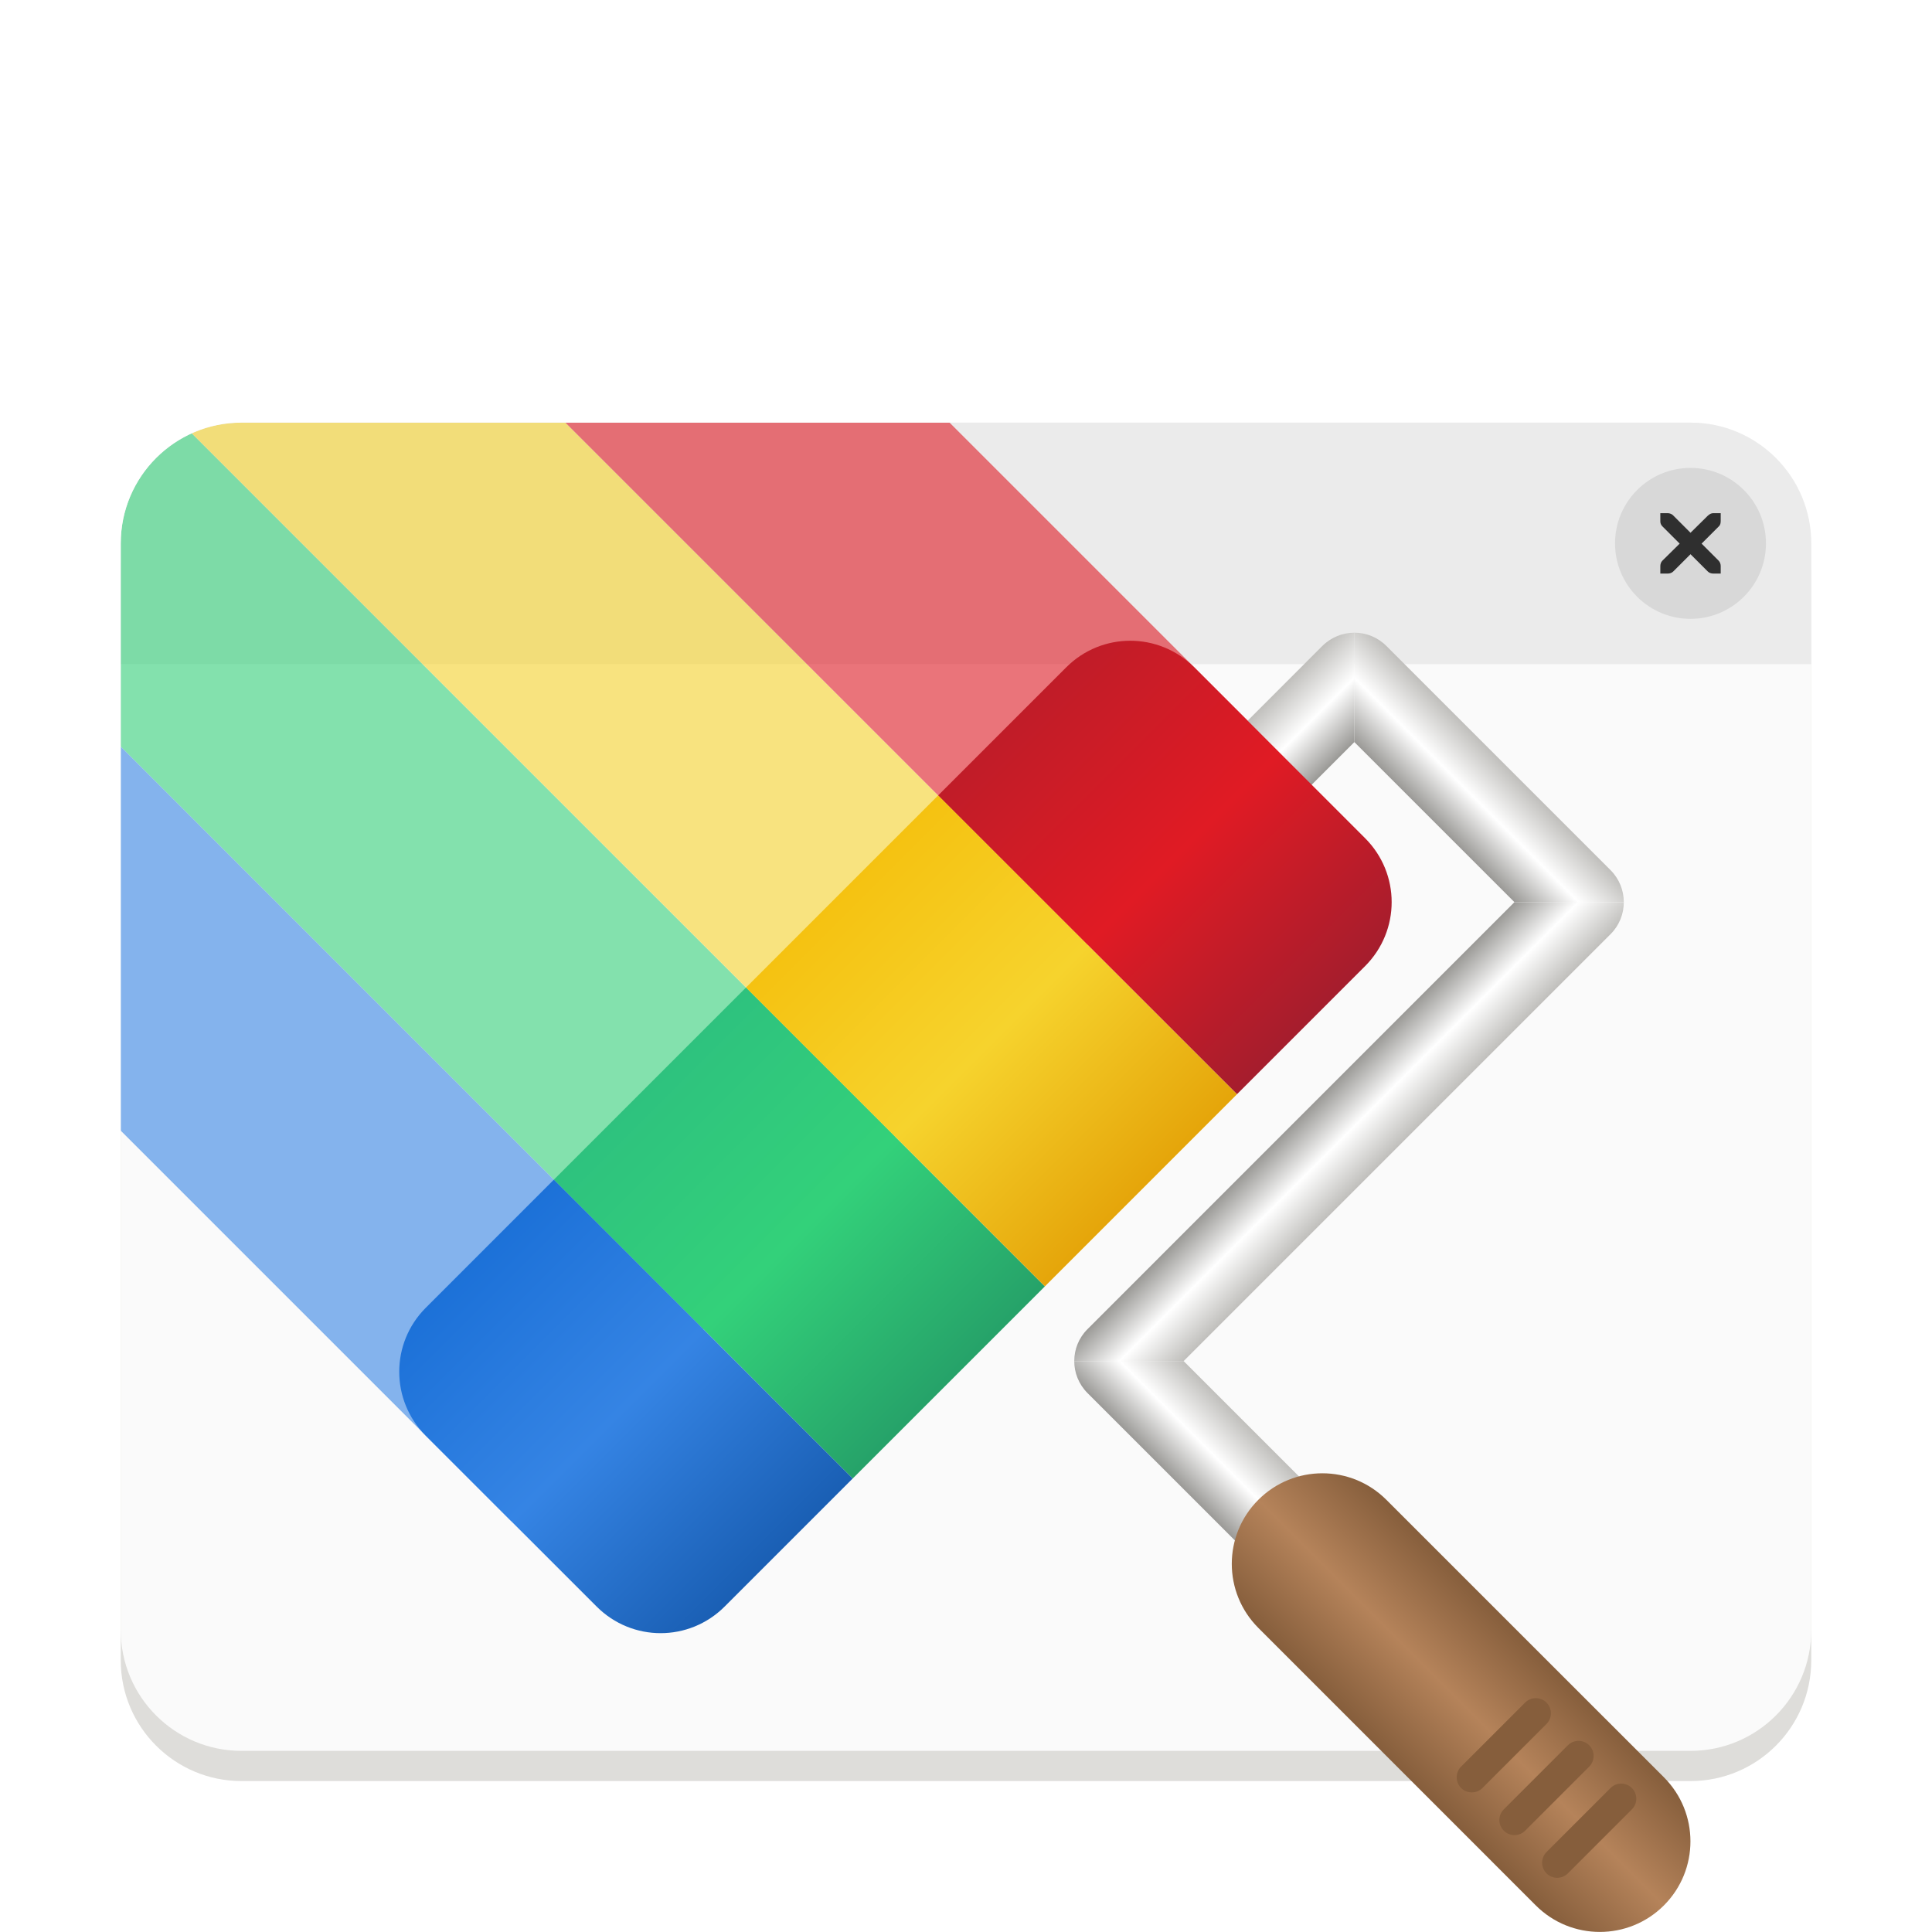
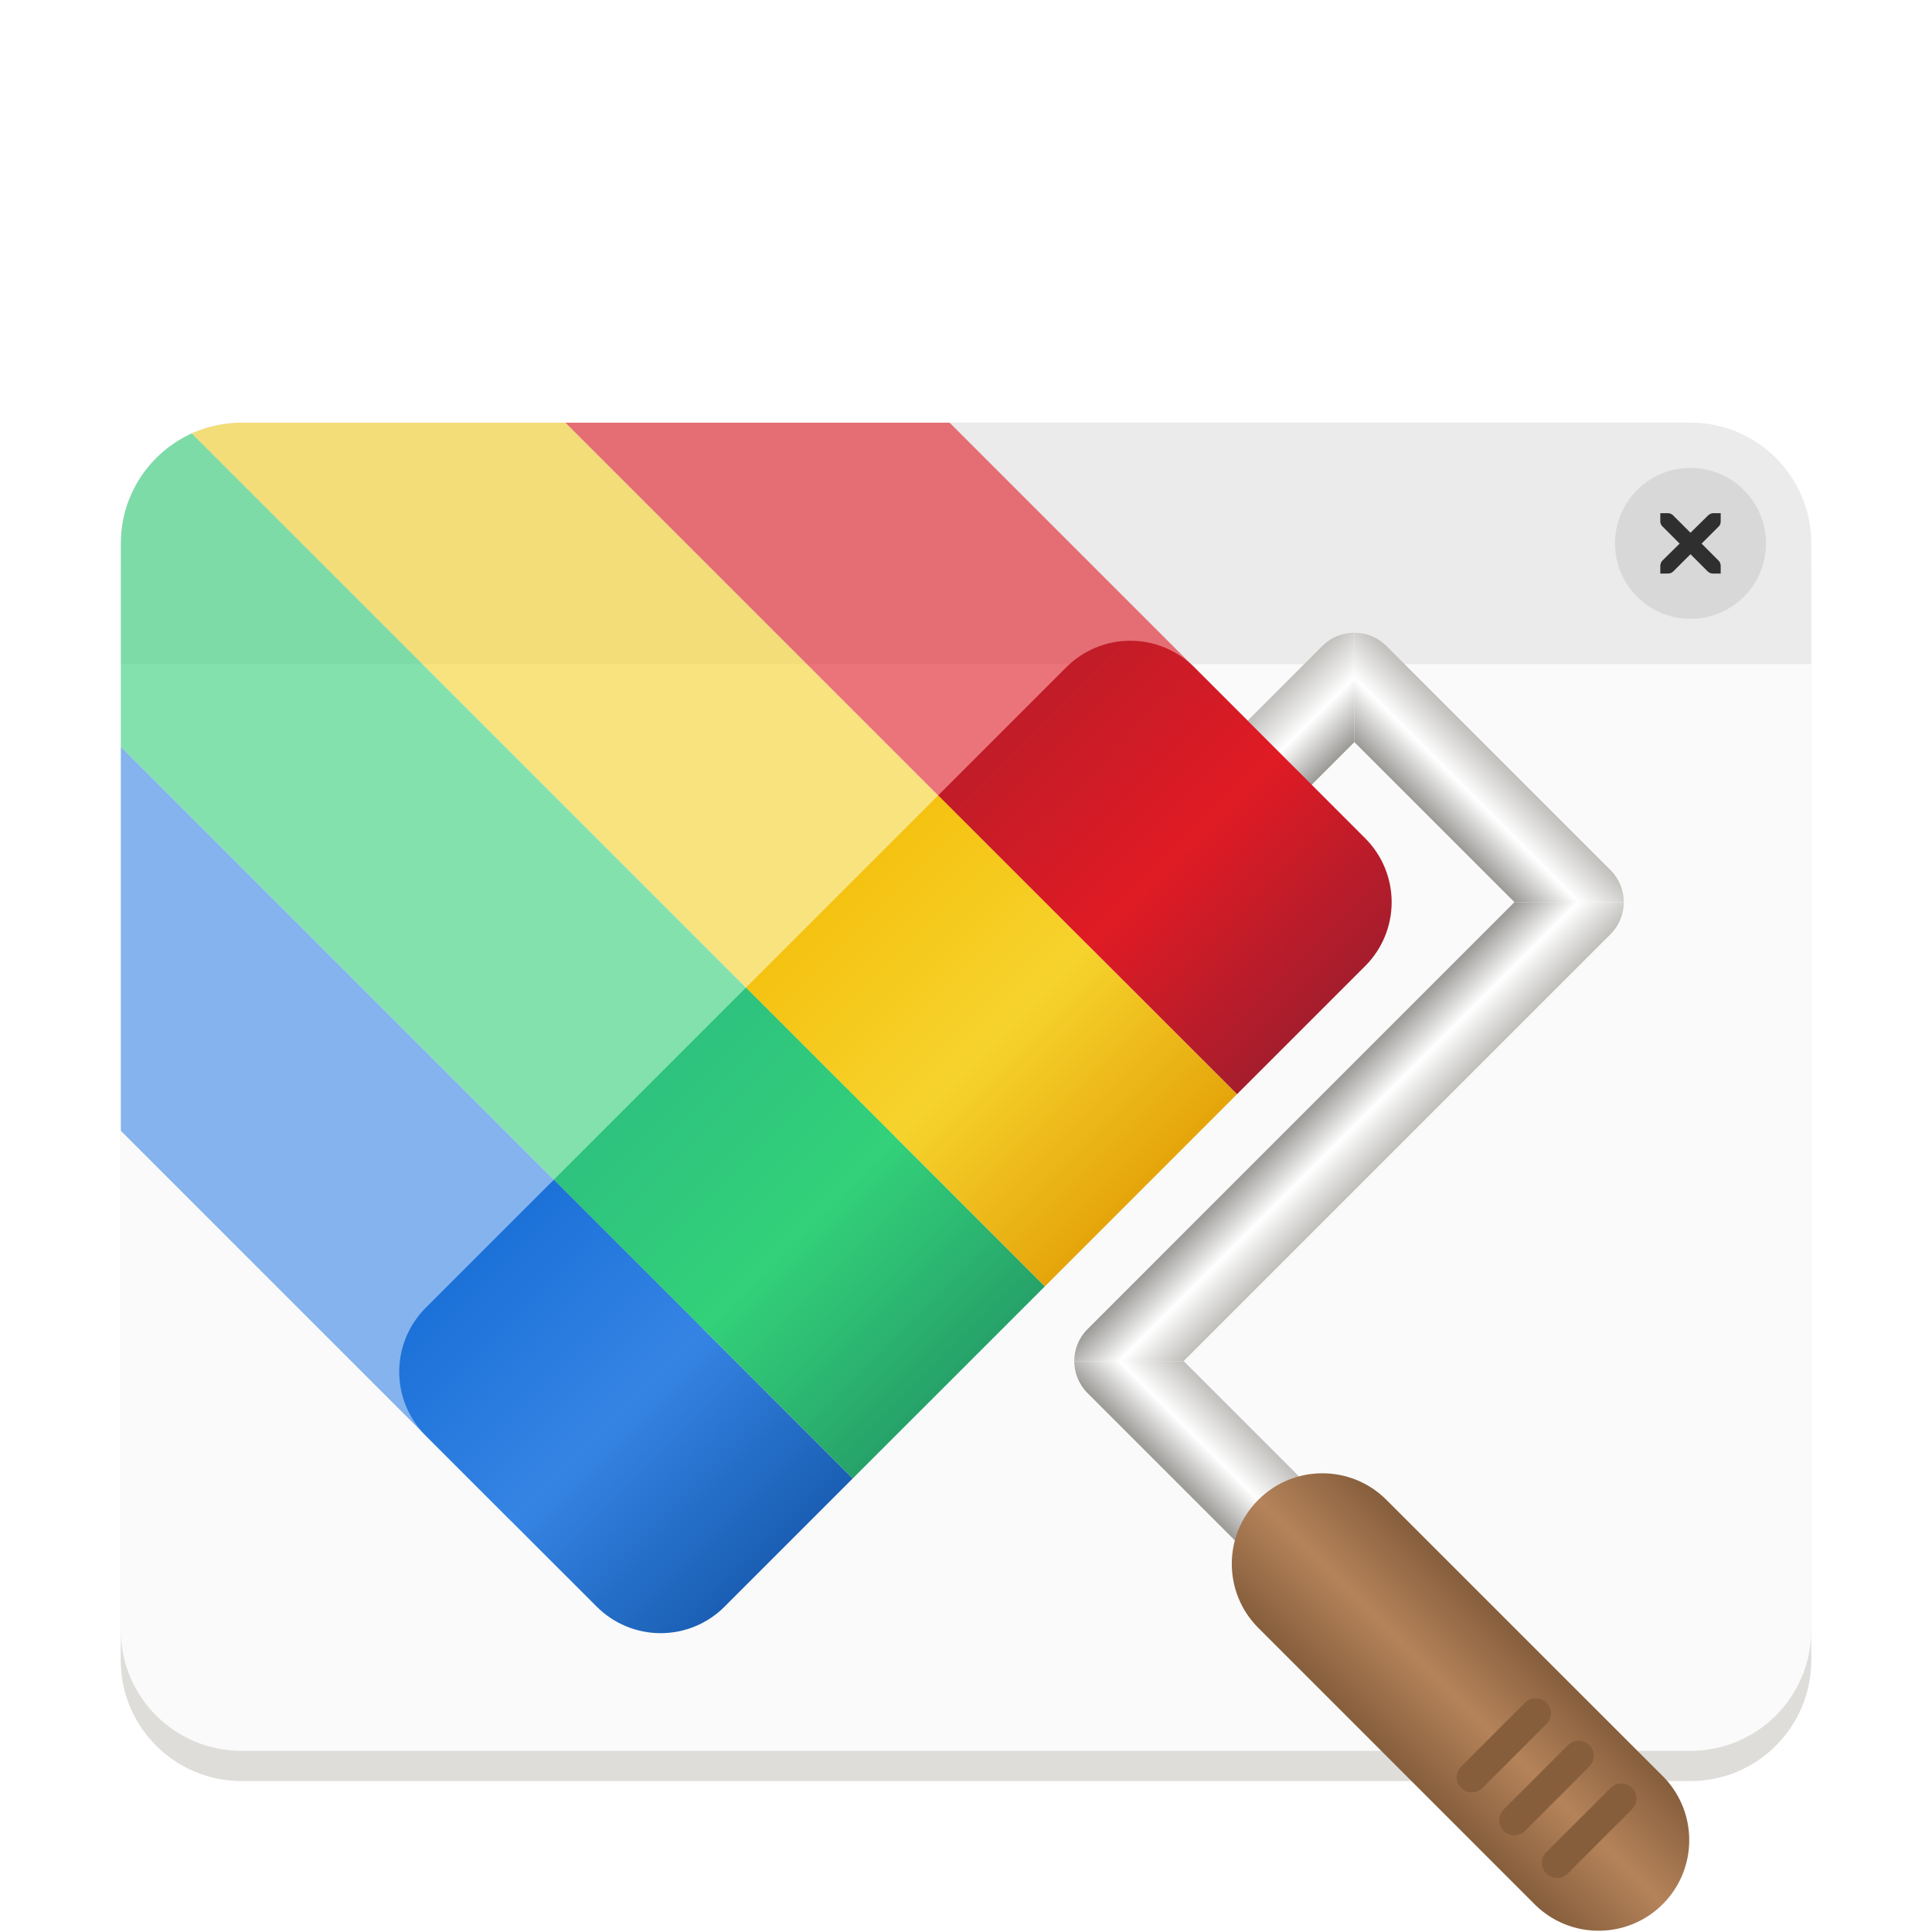
- <svg xmlns="http://www.w3.org/2000/svg" xmlns:xlink="http://www.w3.org/1999/xlink" height="128px" viewBox="0 0 128 128" width="128px">
-   <clipPath id="a">
-     <path d="m 8 28 h 112 v 16 h -112 z m 0 0" />
-   </clipPath>
-   <clipPath id="b">
-     <path d="m 16 28 h 96 c 4.418 0 8 3.582 8 8 v 72 c 0 4.418 -3.582 8 -8 8 h -96 c -4.418 0 -8 -3.582 -8 -8 v -72 c 0 -4.418 3.582 -8 8 -8 z m 0 0" />
-   </clipPath>
+ <svg xmlns="http://www.w3.org/2000/svg" xmlns:xlink="http://www.w3.org/1999/xlink" width="128" height="128">
  <clipPath id="c">
-     <path d="m 8 28 h 112 v 88 h -112 z m 0 0" />
+     <path d="M8 28h112v16H8zm0 0" />
  </clipPath>
  <clipPath id="d">
-     <path d="m 16 28 h 96 c 4.418 0 8 3.582 8 8 v 72 c 0 4.418 -3.582 8 -8 8 h -96 c -4.418 0 -8 -3.582 -8 -8 v -72 c 0 -4.418 3.582 -8 8 -8 z m 0 0" />
+     <path d="M16 28h96a8 8 0 0 1 8 8v72a8 8 0 0 1-8 8H16a8 8 0 0 1-8-8V36a8 8 0 0 1 8-8m0 0" />
  </clipPath>
-   <filter id="e" height="100%" width="100%" x="0%" y="0%">
-     <feColorMatrix in="SourceGraphic" type="matrix" values="0 0 0 0 1 0 0 0 0 1 0 0 0 0 1 0 0 0 1 0" />
+   <clipPath id="e">
+     <path d="M8 28h112v88H8zm0 0" />
+   </clipPath>
+   <clipPath id="g">
+     <path d="M16 28h96a8 8 0 0 1 8 8v72a8 8 0 0 1-8 8H16a8 8 0 0 1-8-8V36a8 8 0 0 1 8-8m0 0" />
+   </clipPath>
+   <filter id="a" width="100%" height="100%" x="0%" y="0%">
+     <feColorMatrix in="SourceGraphic" values="0 0 0 0 1 0 0 0 0 1 0 0 0 0 1 0 0 0 1 0" />
  </filter>
-   <mask id="f">
-     <g filter="url(#e)">
-       <rect fill-opacity="0.6" height="128" width="128" />
+   <mask id="j">
+     <g filter="url(#a)">
+       <path fill-opacity=".6" d="M0 0h128v128H0z" />
    </g>
  </mask>
-   <clipPath id="g">
-     <rect height="152" width="192" />
+   <clipPath id="h">
+     <path d="M0 0h192v152H0z" />
  </clipPath>
-   <linearGradient id="h" gradientUnits="userSpaceOnUse">
+   <linearGradient id="b" gradientUnits="userSpaceOnUse">
    <stop offset="0" stop-color="#9a9996" />
-     <stop offset="0.5" stop-color="#ffffff" />
+     <stop offset=".5" stop-color="#fff" />
    <stop offset="1" stop-color="#c0bfbc" />
  </linearGradient>
-   <linearGradient id="i" gradientTransform="matrix(0.419845 -0.419845 1.06066 1.06066 -514.6687 161.416)" x1="848.422" x2="848.422" xlink:href="#h" y1="232" y2="228" />
-   <linearGradient id="j" gradientTransform="matrix(0.419845 -0.419845 1.06066 1.06066 -514.6687 161.416)" x1="853.474" x2="863.58" xlink:href="#h" y1="237.333" y2="237.333" />
-   <linearGradient id="k" gradientTransform="matrix(0.419845 -0.419845 1.06066 1.06066 -515.3758 160.7089)" x1="823.159" x2="823.159" xlink:href="#h" y1="242.667" y2="246.667" />
-   <linearGradient id="l" gradientTransform="matrix(0.359867 -0.359867 1.06066 1.06066 -468.4289 115.1763)" x1="782.737" x2="794.527" xlink:href="#h" y1="248.667" y2="248.667" />
-   <linearGradient id="m" gradientTransform="matrix(0.606092 -0.606092 0.74639 0.74639 -415.9146 194.5964)" gradientUnits="userSpaceOnUse" x1="483.447" x2="497.447" y1="288.671" y2="288.671">
+   <linearGradient xlink:href="#b" id="k" x1="848.422" x2="848.422" y1="232" y2="228" gradientTransform="matrix(.41984 -.41984 1.06066 1.06066 -514.668 161.417)" />
+   <linearGradient xlink:href="#b" id="l" x1="853.474" x2="863.58" y1="237.333" y2="237.333" gradientTransform="matrix(.41984 -.41984 1.06066 1.06066 -514.668 161.417)" />
+   <linearGradient xlink:href="#b" id="m" x1="823.159" x2="823.159" y1="242.667" y2="246.667" gradientTransform="matrix(.41984 -.41984 1.06066 1.06066 -515.375 160.71)" />
+   <linearGradient xlink:href="#b" id="n" x1="782.737" x2="794.527" y1="248.667" y2="248.667" gradientTransform="matrix(.35987 -.35987 1.06066 1.06066 -468.43 115.175)" />
+   <linearGradient id="o" x1="483.447" x2="497.447" y1="288.671" y2="288.671" gradientTransform="matrix(.60609 -.60609 .7464 .7464 -415.913 194.598)" gradientUnits="userSpaceOnUse">
    <stop offset="0" stop-color="#865e3c" />
-     <stop offset="0.5" stop-color="#b5835a" />
+     <stop offset=".5" stop-color="#b5835a" />
    <stop offset="1" stop-color="#865e3c" />
  </linearGradient>
-   <linearGradient id="n" gradientTransform="matrix(1.06066 -1.06066 1.099944 1.099944 -136.6217 148.0789)" gradientUnits="userSpaceOnUse" x1="102.667" x2="102.667" y1="47" y2="65">
+   <linearGradient id="p" x1="102.667" x2="102.667" y1="47" y2="65" gradientTransform="rotate(-45 110.436 238.956)scale(1.5 1.55556)" gradientUnits="userSpaceOnUse">
    <stop offset="0" stop-color="#1c71d8" />
-     <stop offset="0.5" stop-color="#3584e4" />
+     <stop offset=".5" stop-color="#3584e4" />
    <stop offset="1" stop-color="#1a5fb4" />
  </linearGradient>
-   <linearGradient id="o" gradientTransform="matrix(1.06066 -1.06066 1.099944 1.099944 -95.60946 107.0667)" gradientUnits="userSpaceOnUse" x1="82" x2="82" y1="47" y2="65">
+   <linearGradient id="q" x1="82" x2="82" y1="47" y2="65" gradientTransform="rotate(-45 81.436 168.944)scale(1.5 1.55556)" gradientUnits="userSpaceOnUse">
    <stop offset="0" stop-color="#2ec27e" />
-     <stop offset="0.5" stop-color="#33d17a" />
+     <stop offset=".5" stop-color="#33d17a" />
    <stop offset="1" stop-color="#26a269" />
  </linearGradient>
-   <linearGradient id="p" gradientTransform="matrix(1.06066 -1.06066 1.099944 1.099944 -70.15359 81.61082)" gradientUnits="userSpaceOnUse" x1="88" x2="88" y1="47" y2="65">
+   <linearGradient id="r" x1="88" x2="88" y1="47" y2="65" gradientTransform="rotate(-45 63.436 125.488)scale(1.5 1.55556)" gradientUnits="userSpaceOnUse">
    <stop offset="0" stop-color="#c01c28" />
-     <stop offset="0.5" stop-color="#e01b24" />
+     <stop offset=".5" stop-color="#e01b24" />
    <stop offset="1" stop-color="#a51d2d" />
  </linearGradient>
-   <linearGradient id="q" gradientTransform="matrix(1.06066 -1.06066 1.099944 1.099944 -82.88152 94.33875)" gradientUnits="userSpaceOnUse" x1="82" x2="82" y1="47" y2="65">
+   <linearGradient id="s" x1="82" x2="82" y1="47" y2="65" gradientTransform="rotate(-45 72.436 147.216)scale(1.5 1.55556)" gradientUnits="userSpaceOnUse">
    <stop offset="0" stop-color="#f5c211" />
-     <stop offset="0.5" stop-color="#f6d32d" />
+     <stop offset=".5" stop-color="#f6d32d" />
    <stop offset="1" stop-color="#e5a50a" />
  </linearGradient>
-   <path d="m 16 30 h 96 c 4.418 0 8 3.582 8 8 v 72 c 0 4.418 -3.582 8 -8 8 h -96 c -4.418 0 -8 -3.582 -8 -8 v -72 c 0 -4.418 3.582 -8 8 -8 z m 0 0" fill="#deddda" />
-   <path d="m 16 28 h 96 c 4.418 0 8 3.582 8 8 v 72 c 0 4.418 -3.582 8 -8 8 h -96 c -4.418 0 -8 -3.582 -8 -8 v -72 c 0 -4.418 3.582 -8 8 -8 z m 0 0" fill="#fafafa" />
-   <g clip-path="url(#a)">
-     <g clip-path="url(#b)">
-       <path d="m 8 28 h 112 v 16 h -112 z m 0 0" fill="#ebebeb" />
+   <path fill="#deddda" d="M16 30h96a8 8 0 0 1 8 8v72a8 8 0 0 1-8 8H16a8 8 0 0 1-8-8V38a8 8 0 0 1 8-8m0 0" />
+   <path fill="#fafafa" d="M16 28h96a8 8 0 0 1 8 8v72a8 8 0 0 1-8 8H16a8 8 0 0 1-8-8V36a8 8 0 0 1 8-8m0 0" />
+   <g clip-path="url(#c)">
+     <g clip-path="url(#d)">
+       <path fill="#ebebeb" d="M8 28h112v16H8zm0 0" />
    </g>
  </g>
-   <path d="m 117 36 c 0 2.762 -2.238 5 -5 5 s -5 -2.238 -5 -5 s 2.238 -5 5 -5 s 5 2.238 5 5 z m 0 0" fill="#d8d8d8" />
-   <path d="m 110 34 h 0.516 c 0.129 0.008 0.258 0.062 0.344 0.156 l 1.141 1.141 l 1.156 -1.141 c 0.133 -0.113 0.223 -0.152 0.344 -0.156 h 0.5 v 0.5 c 0 0.145 -0.016 0.273 -0.125 0.375 l -1.141 1.141 l 1.125 1.125 c 0.094 0.094 0.141 0.227 0.141 0.359 v 0.5 h -0.5 c -0.133 0 -0.266 -0.047 -0.359 -0.141 l -1.141 -1.141 l -1.141 1.141 c -0.094 0.094 -0.227 0.141 -0.359 0.141 h -0.5 v -0.5 c 0 -0.133 0.047 -0.266 0.141 -0.359 l 1.141 -1.125 l -1.141 -1.141 c -0.105 -0.098 -0.152 -0.234 -0.141 -0.375 z m 0 0" fill="#2f2f2f" />
-   <g clip-path="url(#c)">
-     <g clip-path="url(#d)">
-       <g clip-path="url(#g)" mask="url(#f)" transform="matrix(1 0 0 1 -8 -16)">
-         <path d="m -26.012 48.898 l 12.727 -12.727 l 67.883 67.883 l -12.727 12.727 z m 0 0" fill="#3584e4" />
-         <path d="m -13.285 36.172 l 12.727 -12.727 l 67.883 67.879 l -12.727 12.73 z m 0 0" fill="#33d17a" />
-         <path d="m -0.559 23.445 l 12.73 -12.73 l 67.883 67.883 l -12.73 12.727 z m 0 0" fill="#f6d32d" />
-         <path d="m 12.172 10.715 l 12.727 -12.727 l 67.883 67.883 l -12.727 12.727 z m 0 0" fill="#e01b24" />
+   <path fill="#d8d8d8" d="M117 36a5 5 0 1 1-10 0 5 5 0 0 1 10 0m0 0" />
+   <path fill="#2f2f2f" d="M110 34h.516a.5.5 0 0 1 .343.156l1.141 1.14 1.156-1.14c.133-.113.223-.152.344-.156h.5v.5c0 .145-.016.273-.125.375l-1.14 1.14 1.124 1.126a.5.5 0 0 1 .141.359v.5h-.5a.5.5 0 0 1-.36-.14L112 36.718l-1.14 1.14a.5.5 0 0 1-.36.141h-.5v-.5c0-.133.047-.266.14-.36l1.141-1.124-1.14-1.141A.45.45 0 0 1 110 34.5zm0 0" />
+   <g clip-path="url(#e)">
+     <g clip-path="url(#g)">
+       <g clip-path="url(#h)" mask="url(#j)" transform="translate(-8 -16)">
+         <path fill="#3584e4" d="m-26.012 48.898 12.727-12.726 67.883 67.883L41.87 116.78zm0 0" />
+         <path fill="#33d17a" d="M-13.285 36.172-.56 23.445l67.883 67.88-12.726 12.73zm0 0" />
+         <path fill="#f6d32d" d="m-.559 23.445 12.73-12.73 67.884 67.883-12.73 12.726zm0 0" />
+         <path fill="#e01b24" d="M12.172 10.715 24.898-2.012l67.883 67.883-12.726 12.727zm0 0" />
      </g>
    </g>
  </g>
-   <path d="m 79.125 51.285 c -1.176 1.176 -1.176 3.066 0 4.242 c 1.176 1.176 3.066 1.176 4.242 0 l 6.363 -6.363 v -7.246 c -0.766 0 -1.531 0.293 -2.121 0.879 z m 0 0" fill="url(#i)" />
-   <path d="m 89.73 41.918 v 7.246 l 10.605 10.605 h 7.246 c 0 -0.766 -0.293 -1.535 -0.879 -2.121 l -14.852 -14.852 c -0.586 -0.586 -1.355 -0.879 -2.121 -0.879 z m 0 0" fill="url(#j)" />
-   <path d="m 72.055 88.055 c -0.59 0.586 -0.883 1.352 -0.883 2.121 h 7.246 l 28.285 -28.285 c 0.586 -0.586 0.879 -1.355 0.879 -2.121 h -7.246 z m 0 0" fill="url(#k)" />
-   <path d="m 71.172 90.176 c 0 0.766 0.293 1.531 0.883 2.121 l 9.898 9.898 c 1.176 1.176 3.066 1.176 4.242 0 c 1.176 -1.176 1.176 -3.066 0 -4.242 l -7.777 -7.777 z m 0 0" fill="url(#l)" />
-   <path d="m 83.367 99.367 c 2.344 -2.344 6.141 -2.344 8.484 0 l 18.387 18.383 c 2.344 2.344 2.344 6.145 0 8.488 s -6.145 2.344 -8.488 0 l -18.383 -18.387 c -2.344 -2.344 -2.344 -6.141 0 -8.484 z m 0 0" fill="url(#m)" />
-   <g fill="#865e3c">
-     <path d="m 96.801 117.043 l 4.242 -4.242 c 0.391 -0.391 1.027 -0.391 1.418 0 c 0.387 0.391 0.387 1.023 0 1.414 l -4.246 4.246 c -0.391 0.387 -1.023 0.387 -1.414 0 c -0.391 -0.391 -0.391 -1.027 0 -1.418 z m 0 0" />
-     <path d="m 99.629 119.875 l 4.246 -4.246 c 0.391 -0.391 1.023 -0.391 1.414 0 c 0.391 0.391 0.391 1.023 0 1.414 l -4.246 4.246 c -0.391 0.391 -1.023 0.391 -1.414 0 c -0.391 -0.391 -0.391 -1.023 0 -1.414 z m 0 0" />
-     <path d="m 102.461 122.703 l 4.242 -4.242 c 0.391 -0.391 1.023 -0.391 1.414 0 c 0.391 0.387 0.391 1.023 0 1.414 l -4.242 4.242 c -0.391 0.391 -1.027 0.391 -1.414 0 c -0.391 -0.391 -0.391 -1.023 0 -1.414 z m 0 0" />
-   </g>
-   <path d="m 28.211 86.641 c -2.348 2.348 -2.348 6.133 0 8.484 l 11.316 11.312 c 2.348 2.352 6.133 2.352 8.484 0 l 8.484 -8.484 l -19.797 -19.801 z m 0 0" fill="url(#n)" />
-   <path d="m 36.699 78.152 l 12.727 -12.727 l 19.801 19.801 l -12.73 12.727 z m 0 0" fill="url(#o)" />
-   <path d="m 81.953 72.496 l 8.484 -8.484 c 2.352 -2.352 2.352 -6.137 0 -8.484 l -11.312 -11.316 c -2.352 -2.348 -6.137 -2.348 -8.484 0 l -8.488 8.488 z m 0 0" fill="url(#p)" />
-   <path d="m 49.426 65.426 l 12.727 -12.727 l 19.801 19.797 l -12.727 12.73 z m 0 0" fill="url(#q)" />
+   <path fill="url(#k)" d="M79.125 51.285a2.99 2.99 0 0 0 0 4.242 2.99 2.99 0 0 0 4.242 0l6.363-6.363v-7.246a3 3 0 0 0-2.12.879zm0 0" />
+   <path fill="url(#l)" d="M89.73 41.918v7.246l10.606 10.606h7.246c0-.766-.293-1.536-.879-2.122L91.852 42.797a3 3 0 0 0-2.122-.879m0 0" />
+   <path fill="url(#m)" d="M72.055 88.055a2.98 2.98 0 0 0-.883 2.12h7.246l28.285-28.284a3 3 0 0 0 .879-2.121h-7.246zm0 0" />
+   <path fill="url(#n)" d="M71.172 90.176c0 .765.293 1.531.883 2.12l9.898 9.9a2.99 2.99 0 0 0 4.242 0 2.99 2.99 0 0 0 0-4.243l-7.777-7.777zm0 0" />
+   <path fill="url(#o)" d="M83.367 99.367a6 6 0 0 1 8.485 0l18.386 18.383a6.003 6.003 0 0 1-8.488 8.488l-18.383-18.386a6 6 0 0 1 0-8.485m0 0" />
+   <path fill="#865e3c" d="m96.8 117.043 4.243-4.242c.39-.39 1.027-.39 1.418 0 .387.39.387 1.023 0 1.414l-4.246 4.246a1.007 1.007 0 0 1-1.414 0 1.004 1.004 0 0 1 0-1.418m2.828 2.832 4.246-4.246a1 1 0 1 1 1.414 1.414l-4.246 4.246a1 1 0 1 1-1.414-1.414m2.831 2.828 4.243-4.242a1 1 0 1 1 1.414 1.414l-4.242 4.242a1 1 0 1 1-1.414-1.414m0 0" />
+   <path fill="url(#p)" d="M28.21 86.64a5.99 5.99 0 0 0 0 8.485l11.317 11.313a5.984 5.984 0 0 0 8.485 0l8.484-8.485-19.797-19.8zm0 0" />
+   <path fill="url(#q)" d="m36.7 78.152 12.726-12.726 19.8 19.8-12.73 12.727zm0 0" />
+   <path fill="url(#r)" d="m81.953 72.496 8.484-8.484a5.984 5.984 0 0 0 0-8.485L79.126 44.211a5.99 5.99 0 0 0-8.484 0l-8.489 8.488zm0 0" />
+   <path fill="url(#s)" d="m49.426 65.426 12.726-12.727 19.801 19.797-12.726 12.73zm0 0" />
</svg>
